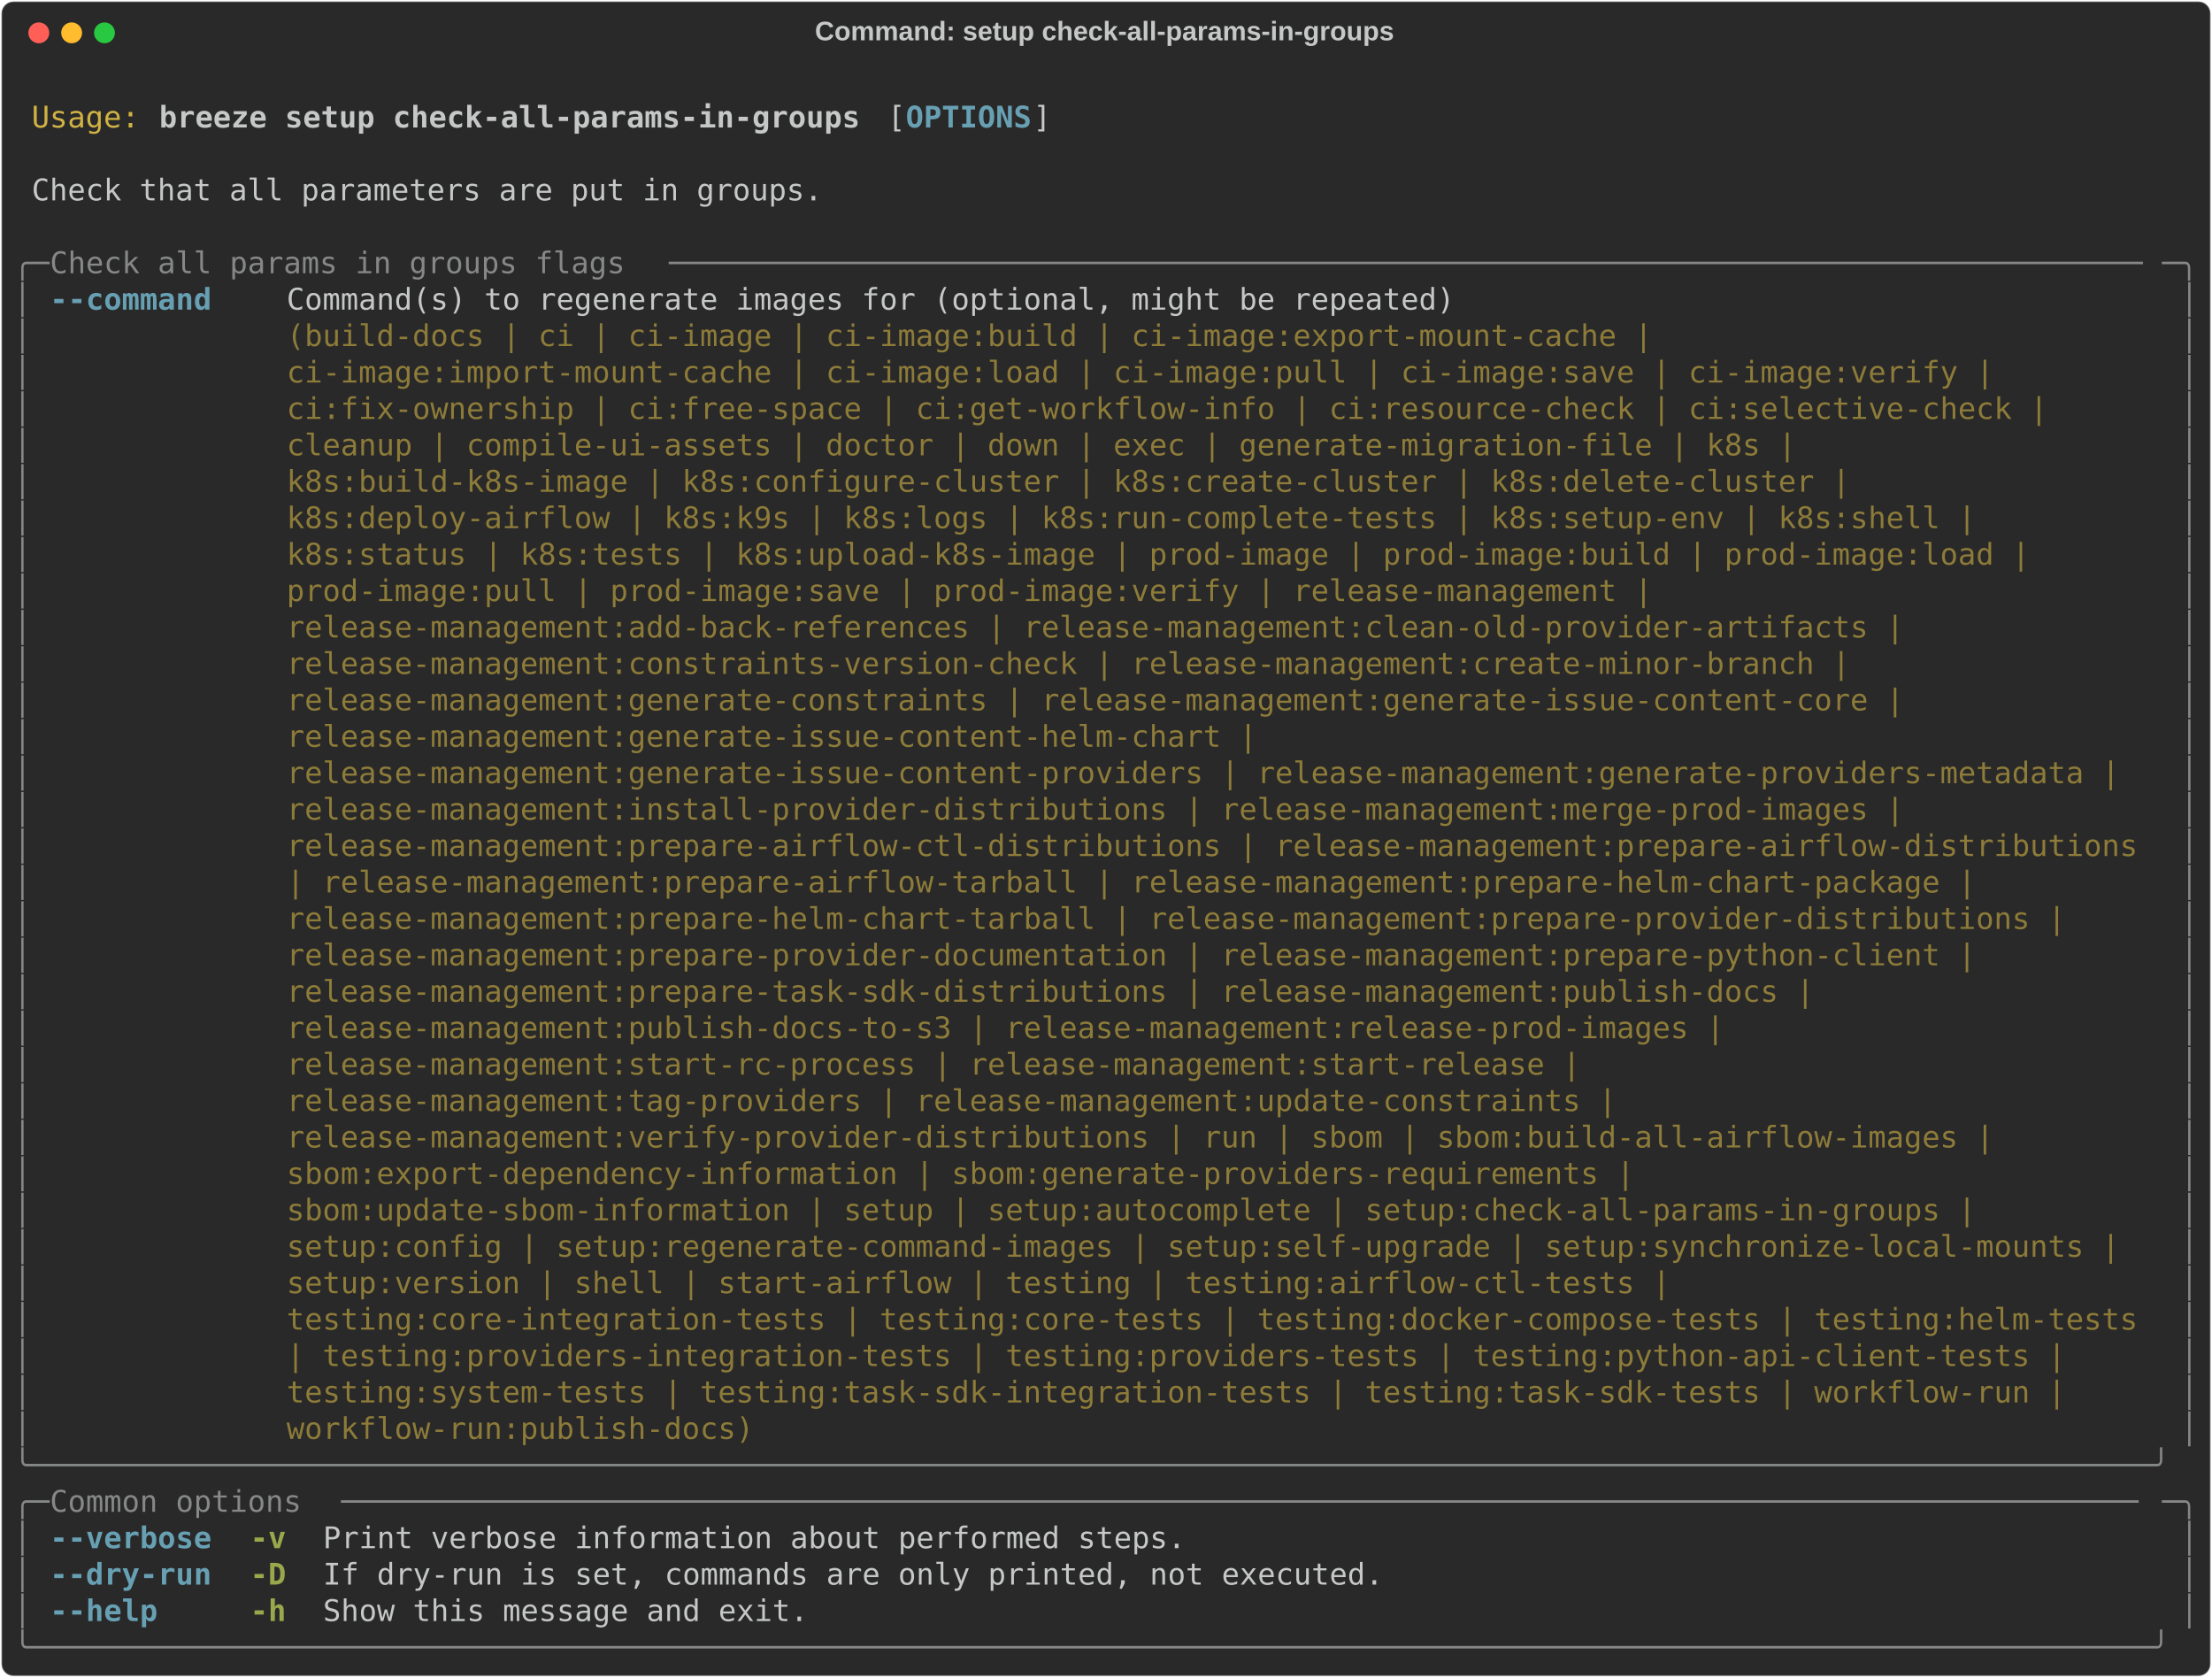
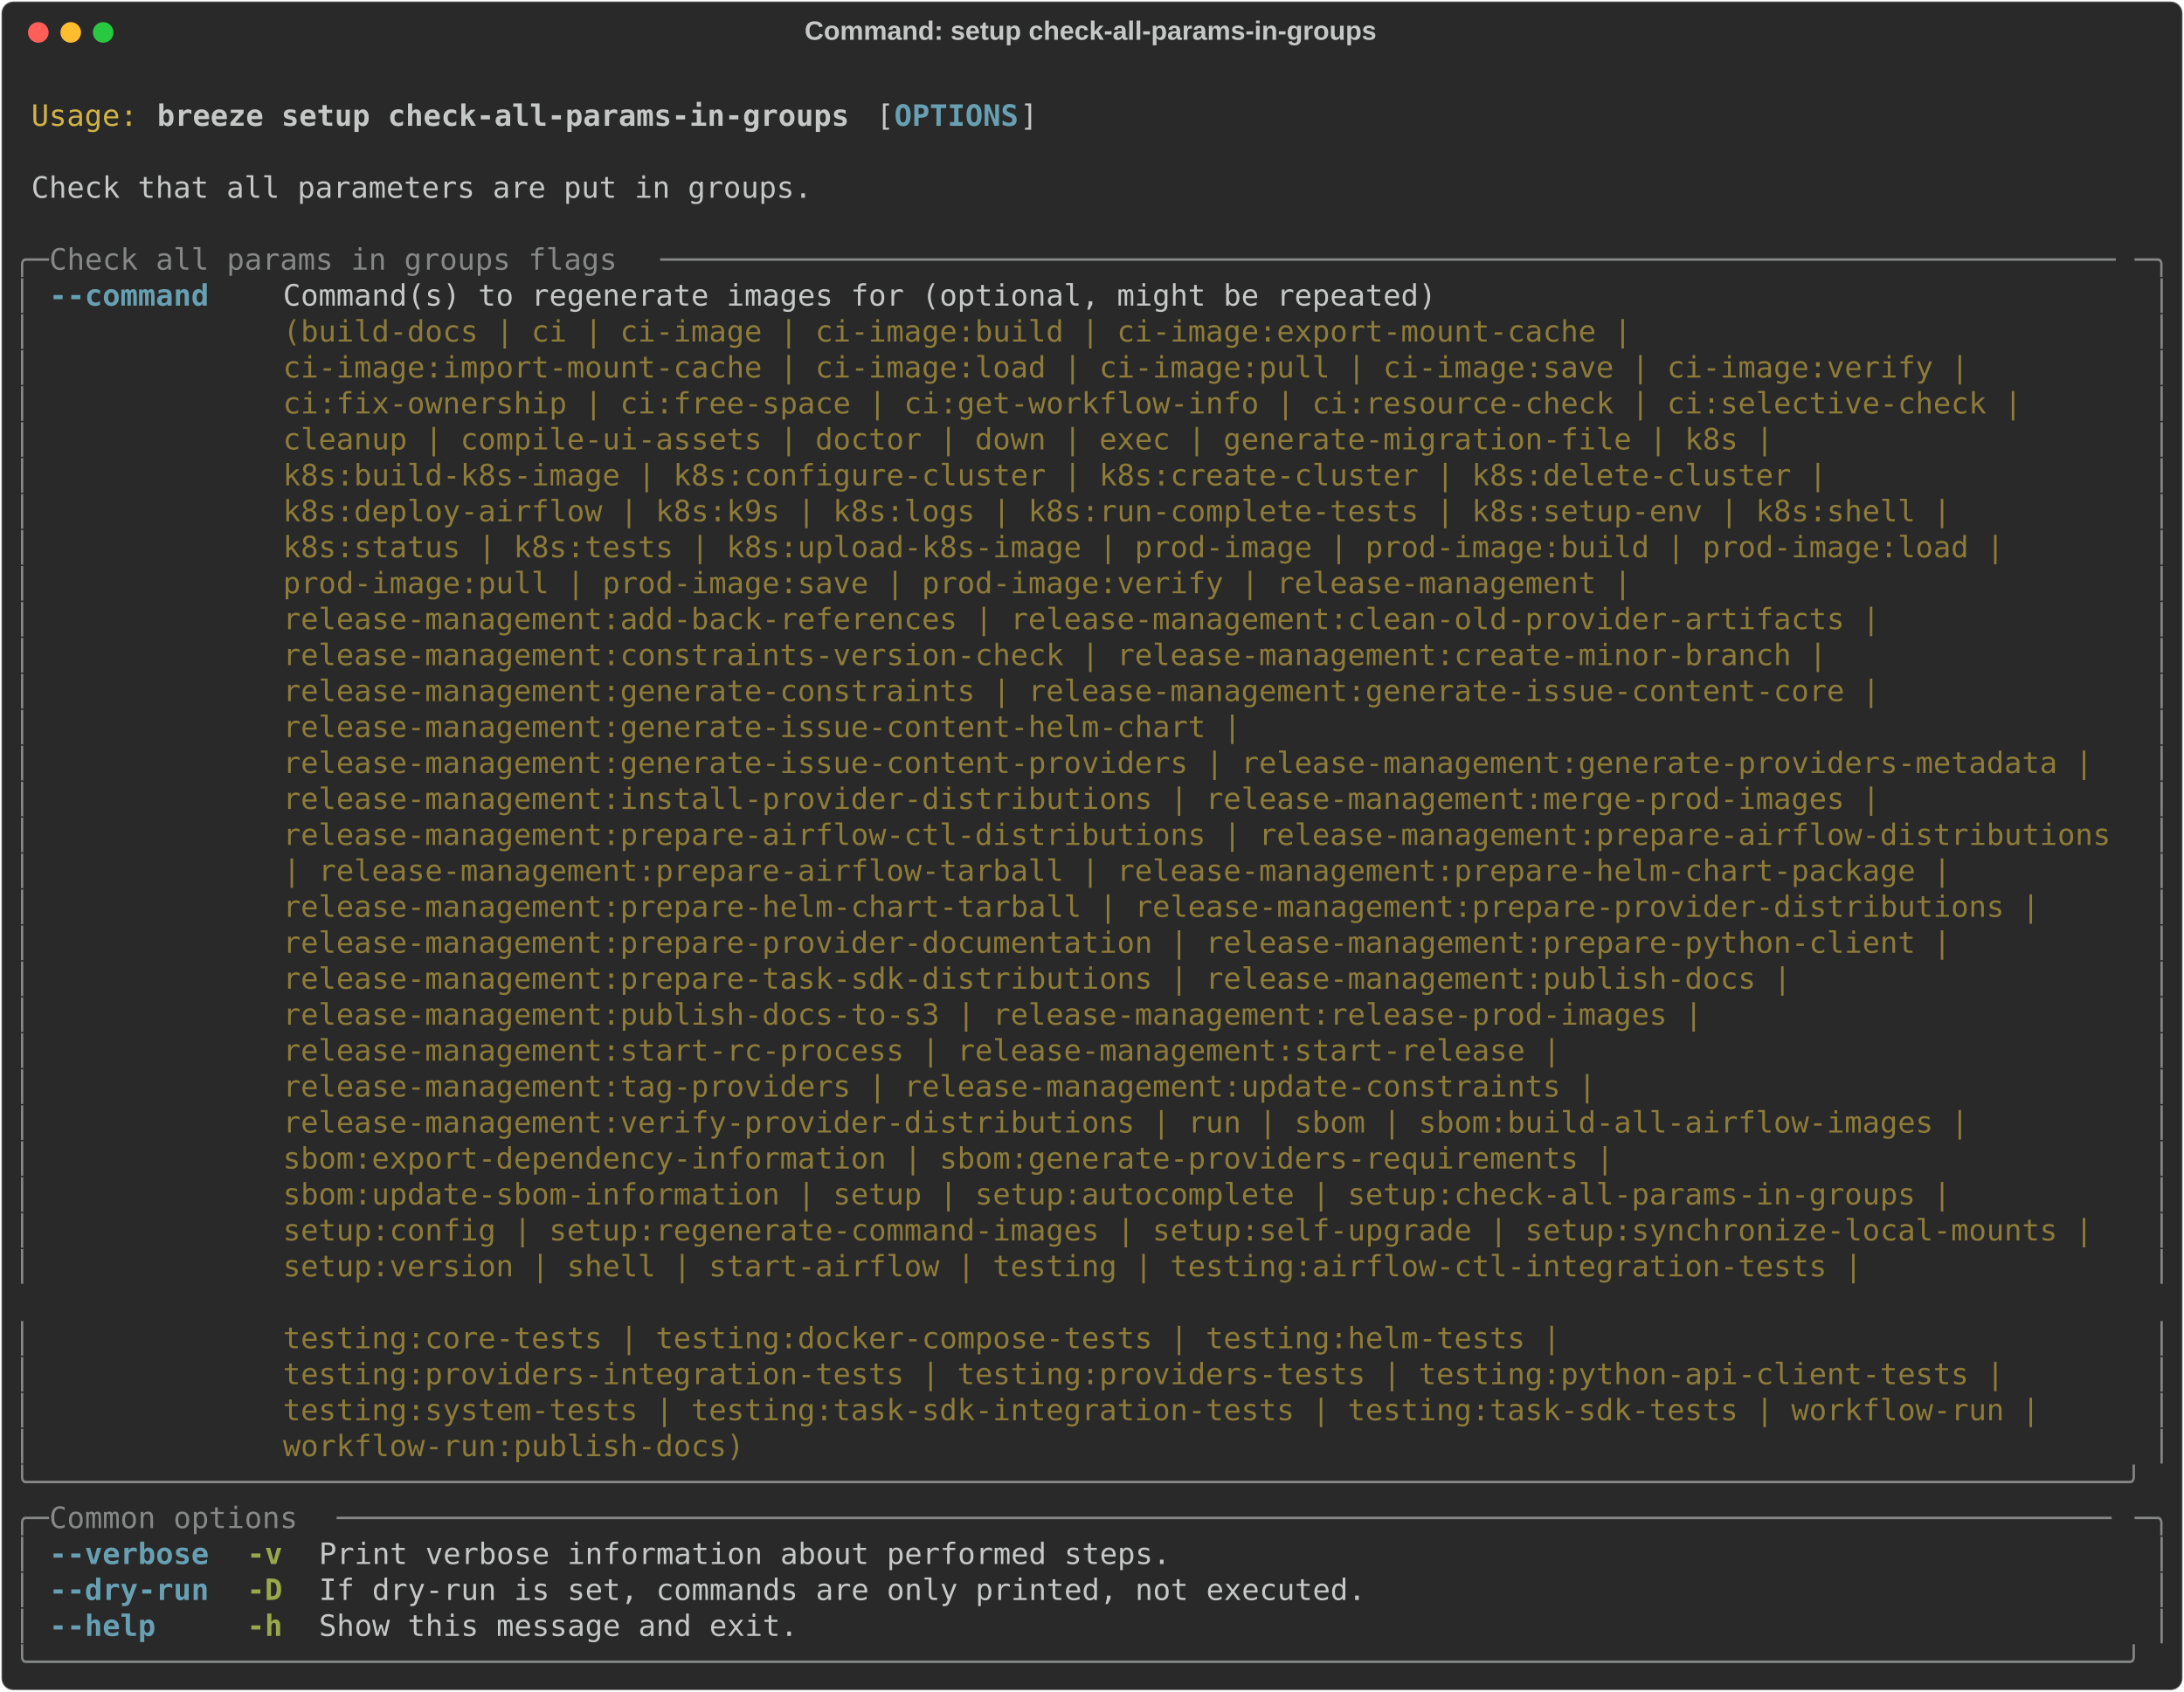
- <svg xmlns="http://www.w3.org/2000/svg" class="rich-terminal" viewBox="0 0 1482 1123.6">
+ <svg xmlns="http://www.w3.org/2000/svg" class="rich-terminal" viewBox="0 0 1482 1148.0">
  <style>

    @font-face {
        font-family: "Fira Code";
        src: local("FiraCode-Regular"),
                url("https://cdnjs.cloudflare.com/ajax/libs/firacode/6.2.0/woff2/FiraCode-Regular.woff2") format("woff2"),
                url("https://cdnjs.cloudflare.com/ajax/libs/firacode/6.2.0/woff/FiraCode-Regular.woff") format("woff");
        font-style: normal;
        font-weight: 400;
    }
    @font-face {
        font-family: "Fira Code";
        src: local("FiraCode-Bold"),
                url("https://cdnjs.cloudflare.com/ajax/libs/firacode/6.2.0/woff2/FiraCode-Bold.woff2") format("woff2"),
                url("https://cdnjs.cloudflare.com/ajax/libs/firacode/6.2.0/woff/FiraCode-Bold.woff") format("woff");
        font-style: bold;
        font-weight: 700;
    }

    .breeze-setup-check-all-params-in-groups-matrix {
        font-family: Fira Code, monospace;
        font-size: 20px;
        line-height: 24.4px;
        font-variant-east-asian: full-width;
    }

    .breeze-setup-check-all-params-in-groups-title {
        font-size: 18px;
        font-weight: bold;
        font-family: arial;
    }

    .breeze-setup-check-all-params-in-groups-r1 { fill: #c5c8c6 }
.breeze-setup-check-all-params-in-groups-r2 { fill: #d0b344 }
.breeze-setup-check-all-params-in-groups-r3 { fill: #c5c8c6;font-weight: bold }
.breeze-setup-check-all-params-in-groups-r4 { fill: #68a0b3;font-weight: bold }
.breeze-setup-check-all-params-in-groups-r5 { fill: #868887 }
.breeze-setup-check-all-params-in-groups-r6 { fill: #8d7b39 }
.breeze-setup-check-all-params-in-groups-r7 { fill: #98a84b;font-weight: bold }
    </style>
  <defs>
    <clipPath id="breeze-setup-check-all-params-in-groups-clip-terminal">
-       <rect x="0" y="0" width="1463.0" height="1072.6" />
+       <rect x="0" y="0" width="1463.0" height="1097.0" />
    </clipPath>
    <clipPath id="breeze-setup-check-all-params-in-groups-line-0">
      <rect x="0" y="1.5" width="1464" height="24.65" />
    </clipPath>
    <clipPath id="breeze-setup-check-all-params-in-groups-line-1">
      <rect x="0" y="25.9" width="1464" height="24.65" />
    </clipPath>
    <clipPath id="breeze-setup-check-all-params-in-groups-line-2">
      <rect x="0" y="50.3" width="1464" height="24.65" />
    </clipPath>
    <clipPath id="breeze-setup-check-all-params-in-groups-line-3">
      <rect x="0" y="74.7" width="1464" height="24.65" />
    </clipPath>
    <clipPath id="breeze-setup-check-all-params-in-groups-line-4">
      <rect x="0" y="99.1" width="1464" height="24.65" />
    </clipPath>
    <clipPath id="breeze-setup-check-all-params-in-groups-line-5">
      <rect x="0" y="123.5" width="1464" height="24.65" />
    </clipPath>
    <clipPath id="breeze-setup-check-all-params-in-groups-line-6">
      <rect x="0" y="147.9" width="1464" height="24.65" />
    </clipPath>
    <clipPath id="breeze-setup-check-all-params-in-groups-line-7">
      <rect x="0" y="172.3" width="1464" height="24.65" />
    </clipPath>
    <clipPath id="breeze-setup-check-all-params-in-groups-line-8">
      <rect x="0" y="196.7" width="1464" height="24.65" />
    </clipPath>
    <clipPath id="breeze-setup-check-all-params-in-groups-line-9">
      <rect x="0" y="221.1" width="1464" height="24.65" />
    </clipPath>
    <clipPath id="breeze-setup-check-all-params-in-groups-line-10">
      <rect x="0" y="245.5" width="1464" height="24.65" />
    </clipPath>
    <clipPath id="breeze-setup-check-all-params-in-groups-line-11">
      <rect x="0" y="269.9" width="1464" height="24.65" />
    </clipPath>
    <clipPath id="breeze-setup-check-all-params-in-groups-line-12">
      <rect x="0" y="294.3" width="1464" height="24.65" />
    </clipPath>
    <clipPath id="breeze-setup-check-all-params-in-groups-line-13">
      <rect x="0" y="318.7" width="1464" height="24.65" />
    </clipPath>
    <clipPath id="breeze-setup-check-all-params-in-groups-line-14">
      <rect x="0" y="343.1" width="1464" height="24.65" />
    </clipPath>
    <clipPath id="breeze-setup-check-all-params-in-groups-line-15">
      <rect x="0" y="367.5" width="1464" height="24.65" />
    </clipPath>
    <clipPath id="breeze-setup-check-all-params-in-groups-line-16">
      <rect x="0" y="391.9" width="1464" height="24.65" />
    </clipPath>
    <clipPath id="breeze-setup-check-all-params-in-groups-line-17">
      <rect x="0" y="416.3" width="1464" height="24.65" />
    </clipPath>
    <clipPath id="breeze-setup-check-all-params-in-groups-line-18">
      <rect x="0" y="440.7" width="1464" height="24.65" />
    </clipPath>
    <clipPath id="breeze-setup-check-all-params-in-groups-line-19">
      <rect x="0" y="465.1" width="1464" height="24.65" />
    </clipPath>
    <clipPath id="breeze-setup-check-all-params-in-groups-line-20">
      <rect x="0" y="489.5" width="1464" height="24.65" />
    </clipPath>
    <clipPath id="breeze-setup-check-all-params-in-groups-line-21">
      <rect x="0" y="513.9" width="1464" height="24.65" />
    </clipPath>
    <clipPath id="breeze-setup-check-all-params-in-groups-line-22">
      <rect x="0" y="538.3" width="1464" height="24.65" />
    </clipPath>
    <clipPath id="breeze-setup-check-all-params-in-groups-line-23">
      <rect x="0" y="562.7" width="1464" height="24.65" />
    </clipPath>
    <clipPath id="breeze-setup-check-all-params-in-groups-line-24">
      <rect x="0" y="587.1" width="1464" height="24.65" />
    </clipPath>
    <clipPath id="breeze-setup-check-all-params-in-groups-line-25">
      <rect x="0" y="611.5" width="1464" height="24.65" />
    </clipPath>
    <clipPath id="breeze-setup-check-all-params-in-groups-line-26">
      <rect x="0" y="635.9" width="1464" height="24.65" />
    </clipPath>
    <clipPath id="breeze-setup-check-all-params-in-groups-line-27">
      <rect x="0" y="660.3" width="1464" height="24.65" />
    </clipPath>
    <clipPath id="breeze-setup-check-all-params-in-groups-line-28">
      <rect x="0" y="684.7" width="1464" height="24.65" />
    </clipPath>
    <clipPath id="breeze-setup-check-all-params-in-groups-line-29">
      <rect x="0" y="709.1" width="1464" height="24.65" />
    </clipPath>
    <clipPath id="breeze-setup-check-all-params-in-groups-line-30">
      <rect x="0" y="733.5" width="1464" height="24.65" />
    </clipPath>
    <clipPath id="breeze-setup-check-all-params-in-groups-line-31">
      <rect x="0" y="757.9" width="1464" height="24.65" />
    </clipPath>
    <clipPath id="breeze-setup-check-all-params-in-groups-line-32">
      <rect x="0" y="782.3" width="1464" height="24.65" />
    </clipPath>
    <clipPath id="breeze-setup-check-all-params-in-groups-line-33">
      <rect x="0" y="806.7" width="1464" height="24.65" />
    </clipPath>
    <clipPath id="breeze-setup-check-all-params-in-groups-line-34">
      <rect x="0" y="831.1" width="1464" height="24.65" />
    </clipPath>
    <clipPath id="breeze-setup-check-all-params-in-groups-line-35">
      <rect x="0" y="855.5" width="1464" height="24.65" />
    </clipPath>
    <clipPath id="breeze-setup-check-all-params-in-groups-line-36">
      <rect x="0" y="879.9" width="1464" height="24.65" />
    </clipPath>
    <clipPath id="breeze-setup-check-all-params-in-groups-line-37">
      <rect x="0" y="904.3" width="1464" height="24.65" />
    </clipPath>
    <clipPath id="breeze-setup-check-all-params-in-groups-line-38">
      <rect x="0" y="928.7" width="1464" height="24.65" />
    </clipPath>
    <clipPath id="breeze-setup-check-all-params-in-groups-line-39">
      <rect x="0" y="953.1" width="1464" height="24.65" />
    </clipPath>
    <clipPath id="breeze-setup-check-all-params-in-groups-line-40">
      <rect x="0" y="977.5" width="1464" height="24.65" />
    </clipPath>
    <clipPath id="breeze-setup-check-all-params-in-groups-line-41">
      <rect x="0" y="1001.9" width="1464" height="24.65" />
    </clipPath>
    <clipPath id="breeze-setup-check-all-params-in-groups-line-42">
      <rect x="0" y="1026.3" width="1464" height="24.65" />
    </clipPath>
+     <clipPath id="breeze-setup-check-all-params-in-groups-line-43">
+       <rect x="0" y="1050.7" width="1464" height="24.65" />
+     </clipPath>
  </defs>
-   <rect fill="#292929" stroke="rgba(255,255,255,0.35)" stroke-width="1" x="1" y="1" width="1480" height="1121.6" rx="8" />
+   <rect fill="#292929" stroke="rgba(255,255,255,0.35)" stroke-width="1" x="1" y="1" width="1480" height="1146" rx="8" />
  <text class="breeze-setup-check-all-params-in-groups-title" fill="#c5c8c6" text-anchor="middle" x="740" y="27">Command: setup check-all-params-in-groups</text>
  <g transform="translate(26,22)">
    <circle cx="0" cy="0" r="7" fill="#ff5f57" />
    <circle cx="22" cy="0" r="7" fill="#febc2e" />
    <circle cx="44" cy="0" r="7" fill="#28c840" />
  </g>
  <g transform="translate(9, 41)" clip-path="url(#breeze-setup-check-all-params-in-groups-clip-terminal)">
    <g class="breeze-setup-check-all-params-in-groups-matrix">
      <text class="breeze-setup-check-all-params-in-groups-r1" x="1464" y="20" textLength="12.2" clip-path="url(#breeze-setup-check-all-params-in-groups-line-0)">
</text>
      <text class="breeze-setup-check-all-params-in-groups-r2" x="12.2" y="44.4" textLength="73.2" clip-path="url(#breeze-setup-check-all-params-in-groups-line-1)">Usage:</text>
      <text class="breeze-setup-check-all-params-in-groups-r3" x="97.6" y="44.4" textLength="475.8" clip-path="url(#breeze-setup-check-all-params-in-groups-line-1)">breeze setup check-all-params-in-groups</text>
      <text class="breeze-setup-check-all-params-in-groups-r1" x="585.6" y="44.4" textLength="12.2" clip-path="url(#breeze-setup-check-all-params-in-groups-line-1)">[</text>
      <text class="breeze-setup-check-all-params-in-groups-r4" x="597.8" y="44.4" textLength="85.4" clip-path="url(#breeze-setup-check-all-params-in-groups-line-1)">OPTIONS</text>
      <text class="breeze-setup-check-all-params-in-groups-r1" x="683.2" y="44.4" textLength="12.2" clip-path="url(#breeze-setup-check-all-params-in-groups-line-1)">]</text>
      <text class="breeze-setup-check-all-params-in-groups-r1" x="1464" y="44.4" textLength="12.2" clip-path="url(#breeze-setup-check-all-params-in-groups-line-1)">
</text>
      <text class="breeze-setup-check-all-params-in-groups-r1" x="1464" y="68.8" textLength="12.2" clip-path="url(#breeze-setup-check-all-params-in-groups-line-2)">
</text>
      <text class="breeze-setup-check-all-params-in-groups-r1" x="12.2" y="93.2" textLength="536.8" clip-path="url(#breeze-setup-check-all-params-in-groups-line-3)">Check that all parameters are put in groups.</text>
      <text class="breeze-setup-check-all-params-in-groups-r1" x="1464" y="93.2" textLength="12.2" clip-path="url(#breeze-setup-check-all-params-in-groups-line-3)">
</text>
      <text class="breeze-setup-check-all-params-in-groups-r1" x="1464" y="117.6" textLength="12.2" clip-path="url(#breeze-setup-check-all-params-in-groups-line-4)">
</text>
      <text class="breeze-setup-check-all-params-in-groups-r5" x="0" y="142" textLength="24.4" clip-path="url(#breeze-setup-check-all-params-in-groups-line-5)">╭─</text>
      <text class="breeze-setup-check-all-params-in-groups-r5" x="24.4" y="142" textLength="414.8" clip-path="url(#breeze-setup-check-all-params-in-groups-line-5)"> Check all params in groups flags </text>
      <text class="breeze-setup-check-all-params-in-groups-r5" x="439.2" y="142" textLength="1000.4" clip-path="url(#breeze-setup-check-all-params-in-groups-line-5)">──────────────────────────────────────────────────────────────────────────────────</text>
      <text class="breeze-setup-check-all-params-in-groups-r5" x="1439.6" y="142" textLength="24.4" clip-path="url(#breeze-setup-check-all-params-in-groups-line-5)">─╮</text>
      <text class="breeze-setup-check-all-params-in-groups-r1" x="1464" y="142" textLength="12.2" clip-path="url(#breeze-setup-check-all-params-in-groups-line-5)">
</text>
      <text class="breeze-setup-check-all-params-in-groups-r5" x="0" y="166.4" textLength="12.2" clip-path="url(#breeze-setup-check-all-params-in-groups-line-6)">│</text>
      <text class="breeze-setup-check-all-params-in-groups-r4" x="24.4" y="166.4" textLength="109.8" clip-path="url(#breeze-setup-check-all-params-in-groups-line-6)">--command</text>
      <text class="breeze-setup-check-all-params-in-groups-r1" x="183" y="166.4" textLength="1256.6" clip-path="url(#breeze-setup-check-all-params-in-groups-line-6)">Command(s) to regenerate images for (optional, might be repeated)                                      </text>
      <text class="breeze-setup-check-all-params-in-groups-r5" x="1451.8" y="166.4" textLength="12.2" clip-path="url(#breeze-setup-check-all-params-in-groups-line-6)">│</text>
      <text class="breeze-setup-check-all-params-in-groups-r1" x="1464" y="166.4" textLength="12.2" clip-path="url(#breeze-setup-check-all-params-in-groups-line-6)">
</text>
      <text class="breeze-setup-check-all-params-in-groups-r5" x="0" y="190.8" textLength="12.2" clip-path="url(#breeze-setup-check-all-params-in-groups-line-7)">│</text>
      <text class="breeze-setup-check-all-params-in-groups-r6" x="183" y="190.8" textLength="1256.6" clip-path="url(#breeze-setup-check-all-params-in-groups-line-7)">(build-docs | ci | ci-image | ci-image:build | ci-image:export-mount-cache |                           </text>
      <text class="breeze-setup-check-all-params-in-groups-r5" x="1451.8" y="190.8" textLength="12.2" clip-path="url(#breeze-setup-check-all-params-in-groups-line-7)">│</text>
      <text class="breeze-setup-check-all-params-in-groups-r1" x="1464" y="190.8" textLength="12.2" clip-path="url(#breeze-setup-check-all-params-in-groups-line-7)">
</text>
      <text class="breeze-setup-check-all-params-in-groups-r5" x="0" y="215.2" textLength="12.2" clip-path="url(#breeze-setup-check-all-params-in-groups-line-8)">│</text>
      <text class="breeze-setup-check-all-params-in-groups-r6" x="183" y="215.2" textLength="1256.6" clip-path="url(#breeze-setup-check-all-params-in-groups-line-8)">ci-image:import-mount-cache | ci-image:load | ci-image:pull | ci-image:save | ci-image:verify |        </text>
      <text class="breeze-setup-check-all-params-in-groups-r5" x="1451.8" y="215.2" textLength="12.2" clip-path="url(#breeze-setup-check-all-params-in-groups-line-8)">│</text>
      <text class="breeze-setup-check-all-params-in-groups-r1" x="1464" y="215.2" textLength="12.2" clip-path="url(#breeze-setup-check-all-params-in-groups-line-8)">
</text>
      <text class="breeze-setup-check-all-params-in-groups-r5" x="0" y="239.6" textLength="12.2" clip-path="url(#breeze-setup-check-all-params-in-groups-line-9)">│</text>
      <text class="breeze-setup-check-all-params-in-groups-r6" x="183" y="239.6" textLength="1256.6" clip-path="url(#breeze-setup-check-all-params-in-groups-line-9)">ci:fix-ownership | ci:free-space | ci:get-workflow-info | ci:resource-check | ci:selective-check |     </text>
      <text class="breeze-setup-check-all-params-in-groups-r5" x="1451.8" y="239.6" textLength="12.2" clip-path="url(#breeze-setup-check-all-params-in-groups-line-9)">│</text>
      <text class="breeze-setup-check-all-params-in-groups-r1" x="1464" y="239.6" textLength="12.2" clip-path="url(#breeze-setup-check-all-params-in-groups-line-9)">
</text>
      <text class="breeze-setup-check-all-params-in-groups-r5" x="0" y="264" textLength="12.2" clip-path="url(#breeze-setup-check-all-params-in-groups-line-10)">│</text>
      <text class="breeze-setup-check-all-params-in-groups-r6" x="183" y="264" textLength="1256.6" clip-path="url(#breeze-setup-check-all-params-in-groups-line-10)">cleanup | compile-ui-assets | doctor | down | exec | generate-migration-file | k8s |                   </text>
      <text class="breeze-setup-check-all-params-in-groups-r5" x="1451.8" y="264" textLength="12.2" clip-path="url(#breeze-setup-check-all-params-in-groups-line-10)">│</text>
      <text class="breeze-setup-check-all-params-in-groups-r1" x="1464" y="264" textLength="12.2" clip-path="url(#breeze-setup-check-all-params-in-groups-line-10)">
</text>
      <text class="breeze-setup-check-all-params-in-groups-r5" x="0" y="288.4" textLength="12.2" clip-path="url(#breeze-setup-check-all-params-in-groups-line-11)">│</text>
      <text class="breeze-setup-check-all-params-in-groups-r6" x="183" y="288.4" textLength="1256.6" clip-path="url(#breeze-setup-check-all-params-in-groups-line-11)">k8s:build-k8s-image | k8s:configure-cluster | k8s:create-cluster | k8s:delete-cluster |                </text>
      <text class="breeze-setup-check-all-params-in-groups-r5" x="1451.8" y="288.4" textLength="12.2" clip-path="url(#breeze-setup-check-all-params-in-groups-line-11)">│</text>
      <text class="breeze-setup-check-all-params-in-groups-r1" x="1464" y="288.4" textLength="12.2" clip-path="url(#breeze-setup-check-all-params-in-groups-line-11)">
</text>
      <text class="breeze-setup-check-all-params-in-groups-r5" x="0" y="312.8" textLength="12.2" clip-path="url(#breeze-setup-check-all-params-in-groups-line-12)">│</text>
      <text class="breeze-setup-check-all-params-in-groups-r6" x="183" y="312.8" textLength="1256.6" clip-path="url(#breeze-setup-check-all-params-in-groups-line-12)">k8s:deploy-airflow | k8s:k9s | k8s:logs | k8s:run-complete-tests | k8s:setup-env | k8s:shell |         </text>
      <text class="breeze-setup-check-all-params-in-groups-r5" x="1451.8" y="312.8" textLength="12.2" clip-path="url(#breeze-setup-check-all-params-in-groups-line-12)">│</text>
      <text class="breeze-setup-check-all-params-in-groups-r1" x="1464" y="312.8" textLength="12.2" clip-path="url(#breeze-setup-check-all-params-in-groups-line-12)">
</text>
      <text class="breeze-setup-check-all-params-in-groups-r5" x="0" y="337.2" textLength="12.2" clip-path="url(#breeze-setup-check-all-params-in-groups-line-13)">│</text>
      <text class="breeze-setup-check-all-params-in-groups-r6" x="183" y="337.2" textLength="1256.6" clip-path="url(#breeze-setup-check-all-params-in-groups-line-13)">k8s:status | k8s:tests | k8s:upload-k8s-image | prod-image | prod-image:build | prod-image:load |      </text>
      <text class="breeze-setup-check-all-params-in-groups-r5" x="1451.8" y="337.2" textLength="12.2" clip-path="url(#breeze-setup-check-all-params-in-groups-line-13)">│</text>
      <text class="breeze-setup-check-all-params-in-groups-r1" x="1464" y="337.2" textLength="12.2" clip-path="url(#breeze-setup-check-all-params-in-groups-line-13)">
</text>
      <text class="breeze-setup-check-all-params-in-groups-r5" x="0" y="361.6" textLength="12.2" clip-path="url(#breeze-setup-check-all-params-in-groups-line-14)">│</text>
      <text class="breeze-setup-check-all-params-in-groups-r6" x="183" y="361.6" textLength="1256.6" clip-path="url(#breeze-setup-check-all-params-in-groups-line-14)">prod-image:pull | prod-image:save | prod-image:verify | release-management |                           </text>
      <text class="breeze-setup-check-all-params-in-groups-r5" x="1451.8" y="361.6" textLength="12.2" clip-path="url(#breeze-setup-check-all-params-in-groups-line-14)">│</text>
      <text class="breeze-setup-check-all-params-in-groups-r1" x="1464" y="361.6" textLength="12.2" clip-path="url(#breeze-setup-check-all-params-in-groups-line-14)">
</text>
      <text class="breeze-setup-check-all-params-in-groups-r5" x="0" y="386" textLength="12.2" clip-path="url(#breeze-setup-check-all-params-in-groups-line-15)">│</text>
      <text class="breeze-setup-check-all-params-in-groups-r6" x="183" y="386" textLength="1256.6" clip-path="url(#breeze-setup-check-all-params-in-groups-line-15)">release-management:add-back-references | release-management:clean-old-provider-artifacts |             </text>
      <text class="breeze-setup-check-all-params-in-groups-r5" x="1451.8" y="386" textLength="12.2" clip-path="url(#breeze-setup-check-all-params-in-groups-line-15)">│</text>
      <text class="breeze-setup-check-all-params-in-groups-r1" x="1464" y="386" textLength="12.2" clip-path="url(#breeze-setup-check-all-params-in-groups-line-15)">
</text>
      <text class="breeze-setup-check-all-params-in-groups-r5" x="0" y="410.4" textLength="12.2" clip-path="url(#breeze-setup-check-all-params-in-groups-line-16)">│</text>
      <text class="breeze-setup-check-all-params-in-groups-r6" x="183" y="410.4" textLength="1256.6" clip-path="url(#breeze-setup-check-all-params-in-groups-line-16)">release-management:constraints-version-check | release-management:create-minor-branch |                </text>
      <text class="breeze-setup-check-all-params-in-groups-r5" x="1451.8" y="410.4" textLength="12.2" clip-path="url(#breeze-setup-check-all-params-in-groups-line-16)">│</text>
      <text class="breeze-setup-check-all-params-in-groups-r1" x="1464" y="410.4" textLength="12.2" clip-path="url(#breeze-setup-check-all-params-in-groups-line-16)">
</text>
      <text class="breeze-setup-check-all-params-in-groups-r5" x="0" y="434.8" textLength="12.2" clip-path="url(#breeze-setup-check-all-params-in-groups-line-17)">│</text>
      <text class="breeze-setup-check-all-params-in-groups-r6" x="183" y="434.8" textLength="1256.6" clip-path="url(#breeze-setup-check-all-params-in-groups-line-17)">release-management:generate-constraints | release-management:generate-issue-content-core |             </text>
      <text class="breeze-setup-check-all-params-in-groups-r5" x="1451.8" y="434.8" textLength="12.2" clip-path="url(#breeze-setup-check-all-params-in-groups-line-17)">│</text>
      <text class="breeze-setup-check-all-params-in-groups-r1" x="1464" y="434.8" textLength="12.2" clip-path="url(#breeze-setup-check-all-params-in-groups-line-17)">
</text>
      <text class="breeze-setup-check-all-params-in-groups-r5" x="0" y="459.2" textLength="12.2" clip-path="url(#breeze-setup-check-all-params-in-groups-line-18)">│</text>
      <text class="breeze-setup-check-all-params-in-groups-r6" x="183" y="459.2" textLength="1256.6" clip-path="url(#breeze-setup-check-all-params-in-groups-line-18)">release-management:generate-issue-content-helm-chart |                                                 </text>
      <text class="breeze-setup-check-all-params-in-groups-r5" x="1451.8" y="459.2" textLength="12.2" clip-path="url(#breeze-setup-check-all-params-in-groups-line-18)">│</text>
      <text class="breeze-setup-check-all-params-in-groups-r1" x="1464" y="459.2" textLength="12.2" clip-path="url(#breeze-setup-check-all-params-in-groups-line-18)">
</text>
      <text class="breeze-setup-check-all-params-in-groups-r5" x="0" y="483.6" textLength="12.2" clip-path="url(#breeze-setup-check-all-params-in-groups-line-19)">│</text>
      <text class="breeze-setup-check-all-params-in-groups-r6" x="183" y="483.6" textLength="1256.6" clip-path="url(#breeze-setup-check-all-params-in-groups-line-19)">release-management:generate-issue-content-providers | release-management:generate-providers-metadata | </text>
      <text class="breeze-setup-check-all-params-in-groups-r5" x="1451.8" y="483.6" textLength="12.2" clip-path="url(#breeze-setup-check-all-params-in-groups-line-19)">│</text>
      <text class="breeze-setup-check-all-params-in-groups-r1" x="1464" y="483.6" textLength="12.2" clip-path="url(#breeze-setup-check-all-params-in-groups-line-19)">
</text>
      <text class="breeze-setup-check-all-params-in-groups-r5" x="0" y="508" textLength="12.2" clip-path="url(#breeze-setup-check-all-params-in-groups-line-20)">│</text>
      <text class="breeze-setup-check-all-params-in-groups-r6" x="183" y="508" textLength="1256.6" clip-path="url(#breeze-setup-check-all-params-in-groups-line-20)">release-management:install-provider-distributions | release-management:merge-prod-images |             </text>
      <text class="breeze-setup-check-all-params-in-groups-r5" x="1451.8" y="508" textLength="12.2" clip-path="url(#breeze-setup-check-all-params-in-groups-line-20)">│</text>
      <text class="breeze-setup-check-all-params-in-groups-r1" x="1464" y="508" textLength="12.2" clip-path="url(#breeze-setup-check-all-params-in-groups-line-20)">
</text>
      <text class="breeze-setup-check-all-params-in-groups-r5" x="0" y="532.4" textLength="12.2" clip-path="url(#breeze-setup-check-all-params-in-groups-line-21)">│</text>
      <text class="breeze-setup-check-all-params-in-groups-r6" x="183" y="532.4" textLength="1256.6" clip-path="url(#breeze-setup-check-all-params-in-groups-line-21)">release-management:prepare-airflow-ctl-distributions | release-management:prepare-airflow-distributions</text>
      <text class="breeze-setup-check-all-params-in-groups-r5" x="1451.8" y="532.4" textLength="12.2" clip-path="url(#breeze-setup-check-all-params-in-groups-line-21)">│</text>
      <text class="breeze-setup-check-all-params-in-groups-r1" x="1464" y="532.4" textLength="12.2" clip-path="url(#breeze-setup-check-all-params-in-groups-line-21)">
</text>
      <text class="breeze-setup-check-all-params-in-groups-r5" x="0" y="556.8" textLength="12.2" clip-path="url(#breeze-setup-check-all-params-in-groups-line-22)">│</text>
      <text class="breeze-setup-check-all-params-in-groups-r6" x="183" y="556.8" textLength="1256.6" clip-path="url(#breeze-setup-check-all-params-in-groups-line-22)">| release-management:prepare-airflow-tarball | release-management:prepare-helm-chart-package |         </text>
      <text class="breeze-setup-check-all-params-in-groups-r5" x="1451.8" y="556.8" textLength="12.2" clip-path="url(#breeze-setup-check-all-params-in-groups-line-22)">│</text>
      <text class="breeze-setup-check-all-params-in-groups-r1" x="1464" y="556.8" textLength="12.2" clip-path="url(#breeze-setup-check-all-params-in-groups-line-22)">
</text>
      <text class="breeze-setup-check-all-params-in-groups-r5" x="0" y="581.2" textLength="12.2" clip-path="url(#breeze-setup-check-all-params-in-groups-line-23)">│</text>
      <text class="breeze-setup-check-all-params-in-groups-r6" x="183" y="581.2" textLength="1256.6" clip-path="url(#breeze-setup-check-all-params-in-groups-line-23)">release-management:prepare-helm-chart-tarball | release-management:prepare-provider-distributions |    </text>
      <text class="breeze-setup-check-all-params-in-groups-r5" x="1451.8" y="581.2" textLength="12.2" clip-path="url(#breeze-setup-check-all-params-in-groups-line-23)">│</text>
      <text class="breeze-setup-check-all-params-in-groups-r1" x="1464" y="581.2" textLength="12.2" clip-path="url(#breeze-setup-check-all-params-in-groups-line-23)">
</text>
      <text class="breeze-setup-check-all-params-in-groups-r5" x="0" y="605.6" textLength="12.2" clip-path="url(#breeze-setup-check-all-params-in-groups-line-24)">│</text>
      <text class="breeze-setup-check-all-params-in-groups-r6" x="183" y="605.6" textLength="1256.6" clip-path="url(#breeze-setup-check-all-params-in-groups-line-24)">release-management:prepare-provider-documentation | release-management:prepare-python-client |         </text>
      <text class="breeze-setup-check-all-params-in-groups-r5" x="1451.8" y="605.6" textLength="12.2" clip-path="url(#breeze-setup-check-all-params-in-groups-line-24)">│</text>
      <text class="breeze-setup-check-all-params-in-groups-r1" x="1464" y="605.6" textLength="12.2" clip-path="url(#breeze-setup-check-all-params-in-groups-line-24)">
</text>
      <text class="breeze-setup-check-all-params-in-groups-r5" x="0" y="630" textLength="12.2" clip-path="url(#breeze-setup-check-all-params-in-groups-line-25)">│</text>
      <text class="breeze-setup-check-all-params-in-groups-r6" x="183" y="630" textLength="1256.6" clip-path="url(#breeze-setup-check-all-params-in-groups-line-25)">release-management:prepare-task-sdk-distributions | release-management:publish-docs |                  </text>
      <text class="breeze-setup-check-all-params-in-groups-r5" x="1451.8" y="630" textLength="12.2" clip-path="url(#breeze-setup-check-all-params-in-groups-line-25)">│</text>
      <text class="breeze-setup-check-all-params-in-groups-r1" x="1464" y="630" textLength="12.2" clip-path="url(#breeze-setup-check-all-params-in-groups-line-25)">
</text>
      <text class="breeze-setup-check-all-params-in-groups-r5" x="0" y="654.4" textLength="12.2" clip-path="url(#breeze-setup-check-all-params-in-groups-line-26)">│</text>
      <text class="breeze-setup-check-all-params-in-groups-r6" x="183" y="654.4" textLength="1256.6" clip-path="url(#breeze-setup-check-all-params-in-groups-line-26)">release-management:publish-docs-to-s3 | release-management:release-prod-images |                       </text>
      <text class="breeze-setup-check-all-params-in-groups-r5" x="1451.8" y="654.4" textLength="12.2" clip-path="url(#breeze-setup-check-all-params-in-groups-line-26)">│</text>
      <text class="breeze-setup-check-all-params-in-groups-r1" x="1464" y="654.4" textLength="12.2" clip-path="url(#breeze-setup-check-all-params-in-groups-line-26)">
</text>
      <text class="breeze-setup-check-all-params-in-groups-r5" x="0" y="678.8" textLength="12.2" clip-path="url(#breeze-setup-check-all-params-in-groups-line-27)">│</text>
      <text class="breeze-setup-check-all-params-in-groups-r6" x="183" y="678.8" textLength="1256.6" clip-path="url(#breeze-setup-check-all-params-in-groups-line-27)">release-management:start-rc-process | release-management:start-release |                               </text>
      <text class="breeze-setup-check-all-params-in-groups-r5" x="1451.8" y="678.8" textLength="12.2" clip-path="url(#breeze-setup-check-all-params-in-groups-line-27)">│</text>
      <text class="breeze-setup-check-all-params-in-groups-r1" x="1464" y="678.8" textLength="12.2" clip-path="url(#breeze-setup-check-all-params-in-groups-line-27)">
</text>
      <text class="breeze-setup-check-all-params-in-groups-r5" x="0" y="703.2" textLength="12.2" clip-path="url(#breeze-setup-check-all-params-in-groups-line-28)">│</text>
      <text class="breeze-setup-check-all-params-in-groups-r6" x="183" y="703.2" textLength="1256.6" clip-path="url(#breeze-setup-check-all-params-in-groups-line-28)">release-management:tag-providers | release-management:update-constraints |                             </text>
      <text class="breeze-setup-check-all-params-in-groups-r5" x="1451.8" y="703.2" textLength="12.2" clip-path="url(#breeze-setup-check-all-params-in-groups-line-28)">│</text>
      <text class="breeze-setup-check-all-params-in-groups-r1" x="1464" y="703.2" textLength="12.2" clip-path="url(#breeze-setup-check-all-params-in-groups-line-28)">
</text>
      <text class="breeze-setup-check-all-params-in-groups-r5" x="0" y="727.6" textLength="12.2" clip-path="url(#breeze-setup-check-all-params-in-groups-line-29)">│</text>
      <text class="breeze-setup-check-all-params-in-groups-r6" x="183" y="727.6" textLength="1256.6" clip-path="url(#breeze-setup-check-all-params-in-groups-line-29)">release-management:verify-provider-distributions | run | sbom | sbom:build-all-airflow-images |        </text>
      <text class="breeze-setup-check-all-params-in-groups-r5" x="1451.8" y="727.6" textLength="12.2" clip-path="url(#breeze-setup-check-all-params-in-groups-line-29)">│</text>
      <text class="breeze-setup-check-all-params-in-groups-r1" x="1464" y="727.6" textLength="12.2" clip-path="url(#breeze-setup-check-all-params-in-groups-line-29)">
</text>
      <text class="breeze-setup-check-all-params-in-groups-r5" x="0" y="752" textLength="12.2" clip-path="url(#breeze-setup-check-all-params-in-groups-line-30)">│</text>
      <text class="breeze-setup-check-all-params-in-groups-r6" x="183" y="752" textLength="1256.6" clip-path="url(#breeze-setup-check-all-params-in-groups-line-30)">sbom:export-dependency-information | sbom:generate-providers-requirements |                            </text>
      <text class="breeze-setup-check-all-params-in-groups-r5" x="1451.8" y="752" textLength="12.2" clip-path="url(#breeze-setup-check-all-params-in-groups-line-30)">│</text>
      <text class="breeze-setup-check-all-params-in-groups-r1" x="1464" y="752" textLength="12.2" clip-path="url(#breeze-setup-check-all-params-in-groups-line-30)">
</text>
      <text class="breeze-setup-check-all-params-in-groups-r5" x="0" y="776.4" textLength="12.2" clip-path="url(#breeze-setup-check-all-params-in-groups-line-31)">│</text>
      <text class="breeze-setup-check-all-params-in-groups-r6" x="183" y="776.4" textLength="1256.6" clip-path="url(#breeze-setup-check-all-params-in-groups-line-31)">sbom:update-sbom-information | setup | setup:autocomplete | setup:check-all-params-in-groups |         </text>
      <text class="breeze-setup-check-all-params-in-groups-r5" x="1451.8" y="776.4" textLength="12.2" clip-path="url(#breeze-setup-check-all-params-in-groups-line-31)">│</text>
      <text class="breeze-setup-check-all-params-in-groups-r1" x="1464" y="776.4" textLength="12.2" clip-path="url(#breeze-setup-check-all-params-in-groups-line-31)">
</text>
      <text class="breeze-setup-check-all-params-in-groups-r5" x="0" y="800.8" textLength="12.2" clip-path="url(#breeze-setup-check-all-params-in-groups-line-32)">│</text>
      <text class="breeze-setup-check-all-params-in-groups-r6" x="183" y="800.8" textLength="1256.6" clip-path="url(#breeze-setup-check-all-params-in-groups-line-32)">setup:config | setup:regenerate-command-images | setup:self-upgrade | setup:synchronize-local-mounts | </text>
      <text class="breeze-setup-check-all-params-in-groups-r5" x="1451.8" y="800.8" textLength="12.2" clip-path="url(#breeze-setup-check-all-params-in-groups-line-32)">│</text>
      <text class="breeze-setup-check-all-params-in-groups-r1" x="1464" y="800.8" textLength="12.2" clip-path="url(#breeze-setup-check-all-params-in-groups-line-32)">
</text>
      <text class="breeze-setup-check-all-params-in-groups-r5" x="0" y="825.2" textLength="12.2" clip-path="url(#breeze-setup-check-all-params-in-groups-line-33)">│</text>
-       <text class="breeze-setup-check-all-params-in-groups-r6" x="183" y="825.2" textLength="1256.6" clip-path="url(#breeze-setup-check-all-params-in-groups-line-33)">setup:version | shell | start-airflow | testing | testing:airflow-ctl-tests |                          </text>
+       <text class="breeze-setup-check-all-params-in-groups-r6" x="183" y="825.2" textLength="1256.6" clip-path="url(#breeze-setup-check-all-params-in-groups-line-33)">setup:version | shell | start-airflow | testing | testing:airflow-ctl-integration-tests |              </text>
      <text class="breeze-setup-check-all-params-in-groups-r5" x="1451.8" y="825.2" textLength="12.2" clip-path="url(#breeze-setup-check-all-params-in-groups-line-33)">│</text>
      <text class="breeze-setup-check-all-params-in-groups-r1" x="1464" y="825.2" textLength="12.2" clip-path="url(#breeze-setup-check-all-params-in-groups-line-33)">
</text>
-       <text class="breeze-setup-check-all-params-in-groups-r5" x="0" y="849.6" textLength="12.2" clip-path="url(#breeze-setup-check-all-params-in-groups-line-34)">│</text>
-       <text class="breeze-setup-check-all-params-in-groups-r6" x="183" y="849.6" textLength="1256.6" clip-path="url(#breeze-setup-check-all-params-in-groups-line-34)">testing:core-integration-tests | testing:core-tests | testing:docker-compose-tests | testing:helm-tests</text>
-       <text class="breeze-setup-check-all-params-in-groups-r5" x="1451.8" y="849.6" textLength="12.2" clip-path="url(#breeze-setup-check-all-params-in-groups-line-34)">│</text>
-       <text class="breeze-setup-check-all-params-in-groups-r1" x="1464" y="849.6" textLength="12.2" clip-path="url(#breeze-setup-check-all-params-in-groups-line-34)">
- </text>
      <text class="breeze-setup-check-all-params-in-groups-r5" x="0" y="874" textLength="12.2" clip-path="url(#breeze-setup-check-all-params-in-groups-line-35)">│</text>
-       <text class="breeze-setup-check-all-params-in-groups-r6" x="183" y="874" textLength="1256.6" clip-path="url(#breeze-setup-check-all-params-in-groups-line-35)">| testing:providers-integration-tests | testing:providers-tests | testing:python-api-client-tests |    </text>
+       <text class="breeze-setup-check-all-params-in-groups-r6" x="183" y="874" textLength="1256.6" clip-path="url(#breeze-setup-check-all-params-in-groups-line-35)">testing:core-tests | testing:docker-compose-tests | testing:helm-tests |                               </text>
      <text class="breeze-setup-check-all-params-in-groups-r5" x="1451.8" y="874" textLength="12.2" clip-path="url(#breeze-setup-check-all-params-in-groups-line-35)">│</text>
      <text class="breeze-setup-check-all-params-in-groups-r1" x="1464" y="874" textLength="12.2" clip-path="url(#breeze-setup-check-all-params-in-groups-line-35)">
</text>
      <text class="breeze-setup-check-all-params-in-groups-r5" x="0" y="898.4" textLength="12.2" clip-path="url(#breeze-setup-check-all-params-in-groups-line-36)">│</text>
-       <text class="breeze-setup-check-all-params-in-groups-r6" x="183" y="898.4" textLength="1256.6" clip-path="url(#breeze-setup-check-all-params-in-groups-line-36)">testing:system-tests | testing:task-sdk-integration-tests | testing:task-sdk-tests | workflow-run |    </text>
+       <text class="breeze-setup-check-all-params-in-groups-r6" x="183" y="898.4" textLength="1256.6" clip-path="url(#breeze-setup-check-all-params-in-groups-line-36)">testing:providers-integration-tests | testing:providers-tests | testing:python-api-client-tests |      </text>
      <text class="breeze-setup-check-all-params-in-groups-r5" x="1451.8" y="898.4" textLength="12.2" clip-path="url(#breeze-setup-check-all-params-in-groups-line-36)">│</text>
      <text class="breeze-setup-check-all-params-in-groups-r1" x="1464" y="898.4" textLength="12.2" clip-path="url(#breeze-setup-check-all-params-in-groups-line-36)">
</text>
      <text class="breeze-setup-check-all-params-in-groups-r5" x="0" y="922.8" textLength="12.2" clip-path="url(#breeze-setup-check-all-params-in-groups-line-37)">│</text>
-       <text class="breeze-setup-check-all-params-in-groups-r6" x="183" y="922.8" textLength="1256.6" clip-path="url(#breeze-setup-check-all-params-in-groups-line-37)">workflow-run:publish-docs)                                                                             </text>
+       <text class="breeze-setup-check-all-params-in-groups-r6" x="183" y="922.8" textLength="1256.6" clip-path="url(#breeze-setup-check-all-params-in-groups-line-37)">testing:system-tests | testing:task-sdk-integration-tests | testing:task-sdk-tests | workflow-run |    </text>
      <text class="breeze-setup-check-all-params-in-groups-r5" x="1451.8" y="922.8" textLength="12.2" clip-path="url(#breeze-setup-check-all-params-in-groups-line-37)">│</text>
      <text class="breeze-setup-check-all-params-in-groups-r1" x="1464" y="922.8" textLength="12.2" clip-path="url(#breeze-setup-check-all-params-in-groups-line-37)">
</text>
-       <text class="breeze-setup-check-all-params-in-groups-r5" x="0" y="947.2" textLength="1464" clip-path="url(#breeze-setup-check-all-params-in-groups-line-38)">╰──────────────────────────────────────────────────────────────────────────────────────────────────────────────────────╯</text>
+       <text class="breeze-setup-check-all-params-in-groups-r5" x="0" y="947.2" textLength="12.2" clip-path="url(#breeze-setup-check-all-params-in-groups-line-38)">│</text>
+       <text class="breeze-setup-check-all-params-in-groups-r6" x="183" y="947.2" textLength="1256.6" clip-path="url(#breeze-setup-check-all-params-in-groups-line-38)">workflow-run:publish-docs)                                                                             </text>
+       <text class="breeze-setup-check-all-params-in-groups-r5" x="1451.8" y="947.2" textLength="12.2" clip-path="url(#breeze-setup-check-all-params-in-groups-line-38)">│</text>
      <text class="breeze-setup-check-all-params-in-groups-r1" x="1464" y="947.2" textLength="12.2" clip-path="url(#breeze-setup-check-all-params-in-groups-line-38)">
</text>
-       <text class="breeze-setup-check-all-params-in-groups-r5" x="0" y="971.6" textLength="24.4" clip-path="url(#breeze-setup-check-all-params-in-groups-line-39)">╭─</text>
-       <text class="breeze-setup-check-all-params-in-groups-r5" x="24.4" y="971.6" textLength="195.2" clip-path="url(#breeze-setup-check-all-params-in-groups-line-39)"> Common options </text>
-       <text class="breeze-setup-check-all-params-in-groups-r5" x="219.6" y="971.6" textLength="1220" clip-path="url(#breeze-setup-check-all-params-in-groups-line-39)">────────────────────────────────────────────────────────────────────────────────────────────────────</text>
-       <text class="breeze-setup-check-all-params-in-groups-r5" x="1439.6" y="971.6" textLength="24.4" clip-path="url(#breeze-setup-check-all-params-in-groups-line-39)">─╮</text>
+       <text class="breeze-setup-check-all-params-in-groups-r5" x="0" y="971.6" textLength="1464" clip-path="url(#breeze-setup-check-all-params-in-groups-line-39)">╰──────────────────────────────────────────────────────────────────────────────────────────────────────────────────────╯</text>
      <text class="breeze-setup-check-all-params-in-groups-r1" x="1464" y="971.6" textLength="12.2" clip-path="url(#breeze-setup-check-all-params-in-groups-line-39)">
</text>
-       <text class="breeze-setup-check-all-params-in-groups-r5" x="0" y="996" textLength="12.2" clip-path="url(#breeze-setup-check-all-params-in-groups-line-40)">│</text>
-       <text class="breeze-setup-check-all-params-in-groups-r4" x="24.4" y="996" textLength="109.8" clip-path="url(#breeze-setup-check-all-params-in-groups-line-40)">--verbose</text>
-       <text class="breeze-setup-check-all-params-in-groups-r7" x="158.6" y="996" textLength="24.4" clip-path="url(#breeze-setup-check-all-params-in-groups-line-40)">-v</text>
-       <text class="breeze-setup-check-all-params-in-groups-r1" x="207.4" y="996" textLength="585.6" clip-path="url(#breeze-setup-check-all-params-in-groups-line-40)">Print verbose information about performed steps.</text>
-       <text class="breeze-setup-check-all-params-in-groups-r5" x="1451.8" y="996" textLength="12.2" clip-path="url(#breeze-setup-check-all-params-in-groups-line-40)">│</text>
+       <text class="breeze-setup-check-all-params-in-groups-r5" x="0" y="996" textLength="24.4" clip-path="url(#breeze-setup-check-all-params-in-groups-line-40)">╭─</text>
+       <text class="breeze-setup-check-all-params-in-groups-r5" x="24.4" y="996" textLength="195.2" clip-path="url(#breeze-setup-check-all-params-in-groups-line-40)"> Common options </text>
+       <text class="breeze-setup-check-all-params-in-groups-r5" x="219.6" y="996" textLength="1220" clip-path="url(#breeze-setup-check-all-params-in-groups-line-40)">────────────────────────────────────────────────────────────────────────────────────────────────────</text>
+       <text class="breeze-setup-check-all-params-in-groups-r5" x="1439.6" y="996" textLength="24.4" clip-path="url(#breeze-setup-check-all-params-in-groups-line-40)">─╮</text>
      <text class="breeze-setup-check-all-params-in-groups-r1" x="1464" y="996" textLength="12.2" clip-path="url(#breeze-setup-check-all-params-in-groups-line-40)">
</text>
      <text class="breeze-setup-check-all-params-in-groups-r5" x="0" y="1020.4" textLength="12.2" clip-path="url(#breeze-setup-check-all-params-in-groups-line-41)">│</text>
-       <text class="breeze-setup-check-all-params-in-groups-r4" x="24.4" y="1020.4" textLength="109.8" clip-path="url(#breeze-setup-check-all-params-in-groups-line-41)">--dry-run</text>
-       <text class="breeze-setup-check-all-params-in-groups-r7" x="158.6" y="1020.4" textLength="24.4" clip-path="url(#breeze-setup-check-all-params-in-groups-line-41)">-D</text>
-       <text class="breeze-setup-check-all-params-in-groups-r1" x="207.4" y="1020.4" textLength="719.8" clip-path="url(#breeze-setup-check-all-params-in-groups-line-41)">If dry-run is set, commands are only printed, not executed.</text>
+       <text class="breeze-setup-check-all-params-in-groups-r4" x="24.4" y="1020.4" textLength="109.8" clip-path="url(#breeze-setup-check-all-params-in-groups-line-41)">--verbose</text>
+       <text class="breeze-setup-check-all-params-in-groups-r7" x="158.6" y="1020.4" textLength="24.4" clip-path="url(#breeze-setup-check-all-params-in-groups-line-41)">-v</text>
+       <text class="breeze-setup-check-all-params-in-groups-r1" x="207.4" y="1020.4" textLength="585.6" clip-path="url(#breeze-setup-check-all-params-in-groups-line-41)">Print verbose information about performed steps.</text>
      <text class="breeze-setup-check-all-params-in-groups-r5" x="1451.8" y="1020.4" textLength="12.2" clip-path="url(#breeze-setup-check-all-params-in-groups-line-41)">│</text>
      <text class="breeze-setup-check-all-params-in-groups-r1" x="1464" y="1020.4" textLength="12.2" clip-path="url(#breeze-setup-check-all-params-in-groups-line-41)">
</text>
      <text class="breeze-setup-check-all-params-in-groups-r5" x="0" y="1044.8" textLength="12.2" clip-path="url(#breeze-setup-check-all-params-in-groups-line-42)">│</text>
-       <text class="breeze-setup-check-all-params-in-groups-r4" x="24.4" y="1044.8" textLength="73.2" clip-path="url(#breeze-setup-check-all-params-in-groups-line-42)">--help</text>
-       <text class="breeze-setup-check-all-params-in-groups-r7" x="158.6" y="1044.8" textLength="24.4" clip-path="url(#breeze-setup-check-all-params-in-groups-line-42)">-h</text>
-       <text class="breeze-setup-check-all-params-in-groups-r1" x="207.4" y="1044.8" textLength="329.4" clip-path="url(#breeze-setup-check-all-params-in-groups-line-42)">Show this message and exit.</text>
+       <text class="breeze-setup-check-all-params-in-groups-r4" x="24.4" y="1044.8" textLength="109.8" clip-path="url(#breeze-setup-check-all-params-in-groups-line-42)">--dry-run</text>
+       <text class="breeze-setup-check-all-params-in-groups-r7" x="158.6" y="1044.8" textLength="24.4" clip-path="url(#breeze-setup-check-all-params-in-groups-line-42)">-D</text>
+       <text class="breeze-setup-check-all-params-in-groups-r1" x="207.4" y="1044.8" textLength="719.8" clip-path="url(#breeze-setup-check-all-params-in-groups-line-42)">If dry-run is set, commands are only printed, not executed.</text>
      <text class="breeze-setup-check-all-params-in-groups-r5" x="1451.8" y="1044.8" textLength="12.2" clip-path="url(#breeze-setup-check-all-params-in-groups-line-42)">│</text>
      <text class="breeze-setup-check-all-params-in-groups-r1" x="1464" y="1044.8" textLength="12.2" clip-path="url(#breeze-setup-check-all-params-in-groups-line-42)">
</text>
-       <text class="breeze-setup-check-all-params-in-groups-r5" x="0" y="1069.2" textLength="1464" clip-path="url(#breeze-setup-check-all-params-in-groups-line-43)">╰──────────────────────────────────────────────────────────────────────────────────────────────────────────────────────╯</text>
+       <text class="breeze-setup-check-all-params-in-groups-r5" x="0" y="1069.2" textLength="12.2" clip-path="url(#breeze-setup-check-all-params-in-groups-line-43)">│</text>
+       <text class="breeze-setup-check-all-params-in-groups-r4" x="24.4" y="1069.2" textLength="73.2" clip-path="url(#breeze-setup-check-all-params-in-groups-line-43)">--help</text>
+       <text class="breeze-setup-check-all-params-in-groups-r7" x="158.6" y="1069.2" textLength="24.4" clip-path="url(#breeze-setup-check-all-params-in-groups-line-43)">-h</text>
+       <text class="breeze-setup-check-all-params-in-groups-r1" x="207.4" y="1069.2" textLength="329.4" clip-path="url(#breeze-setup-check-all-params-in-groups-line-43)">Show this message and exit.</text>
+       <text class="breeze-setup-check-all-params-in-groups-r5" x="1451.8" y="1069.2" textLength="12.2" clip-path="url(#breeze-setup-check-all-params-in-groups-line-43)">│</text>
      <text class="breeze-setup-check-all-params-in-groups-r1" x="1464" y="1069.2" textLength="12.2" clip-path="url(#breeze-setup-check-all-params-in-groups-line-43)">
+ </text>
+       <text class="breeze-setup-check-all-params-in-groups-r5" x="0" y="1093.6" textLength="1464" clip-path="url(#breeze-setup-check-all-params-in-groups-line-44)">╰──────────────────────────────────────────────────────────────────────────────────────────────────────────────────────╯</text>
+       <text class="breeze-setup-check-all-params-in-groups-r1" x="1464" y="1093.6" textLength="12.2" clip-path="url(#breeze-setup-check-all-params-in-groups-line-44)">
</text>
    </g>
  </g>
</svg>
